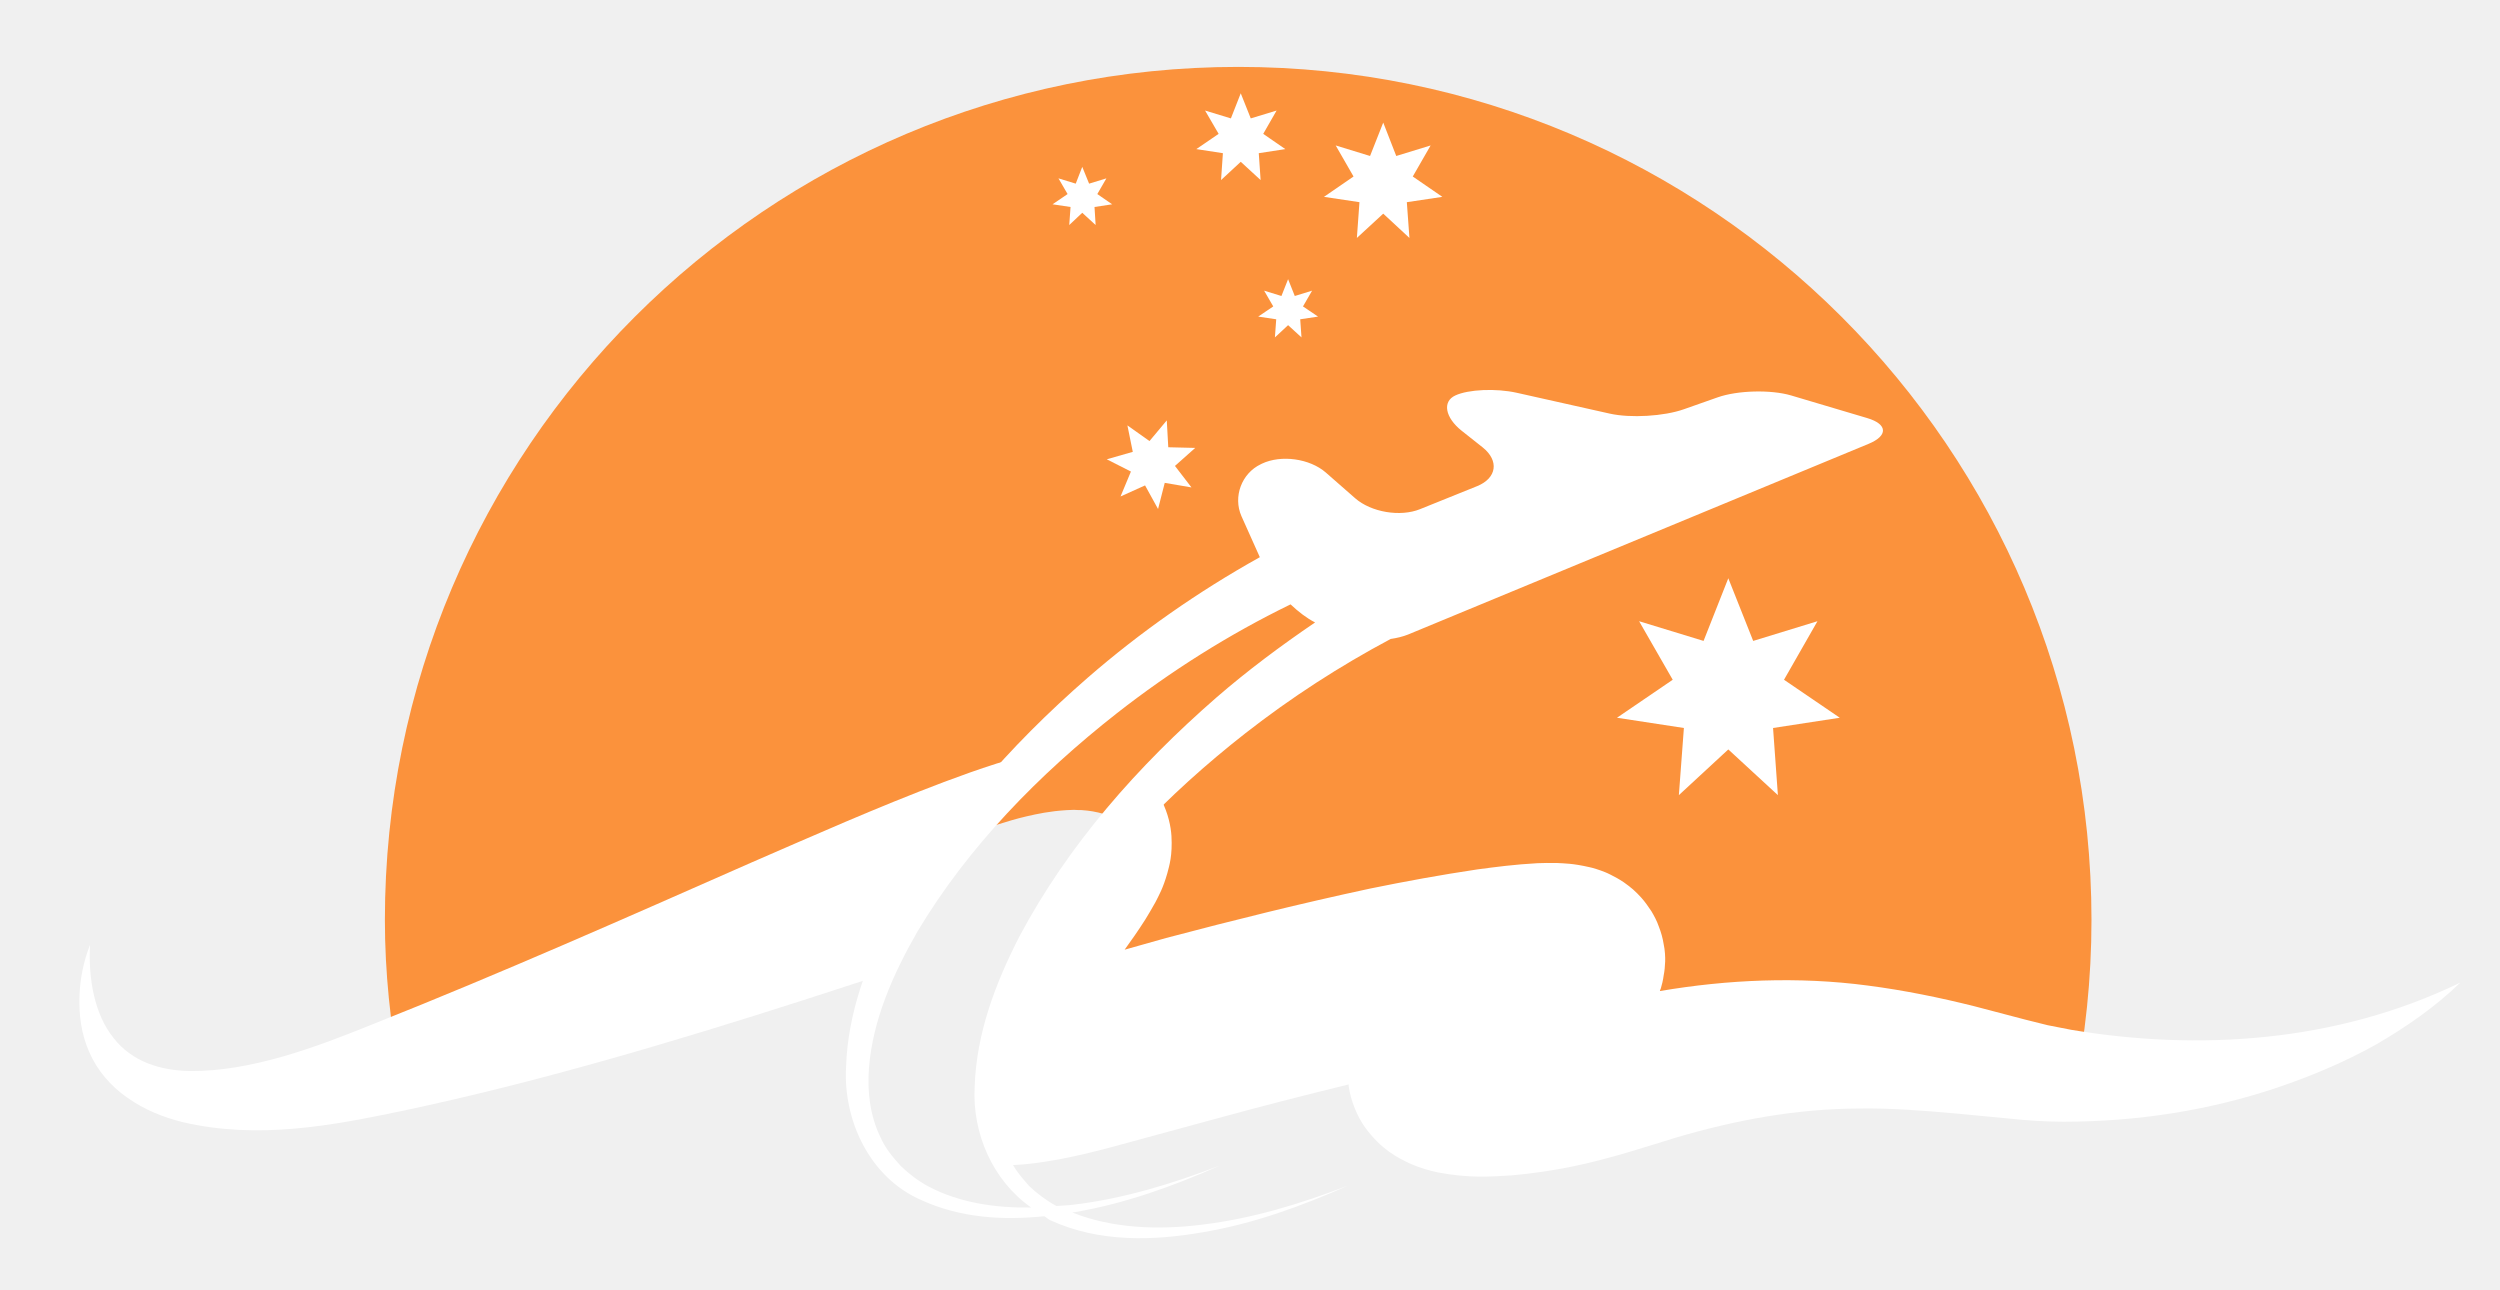
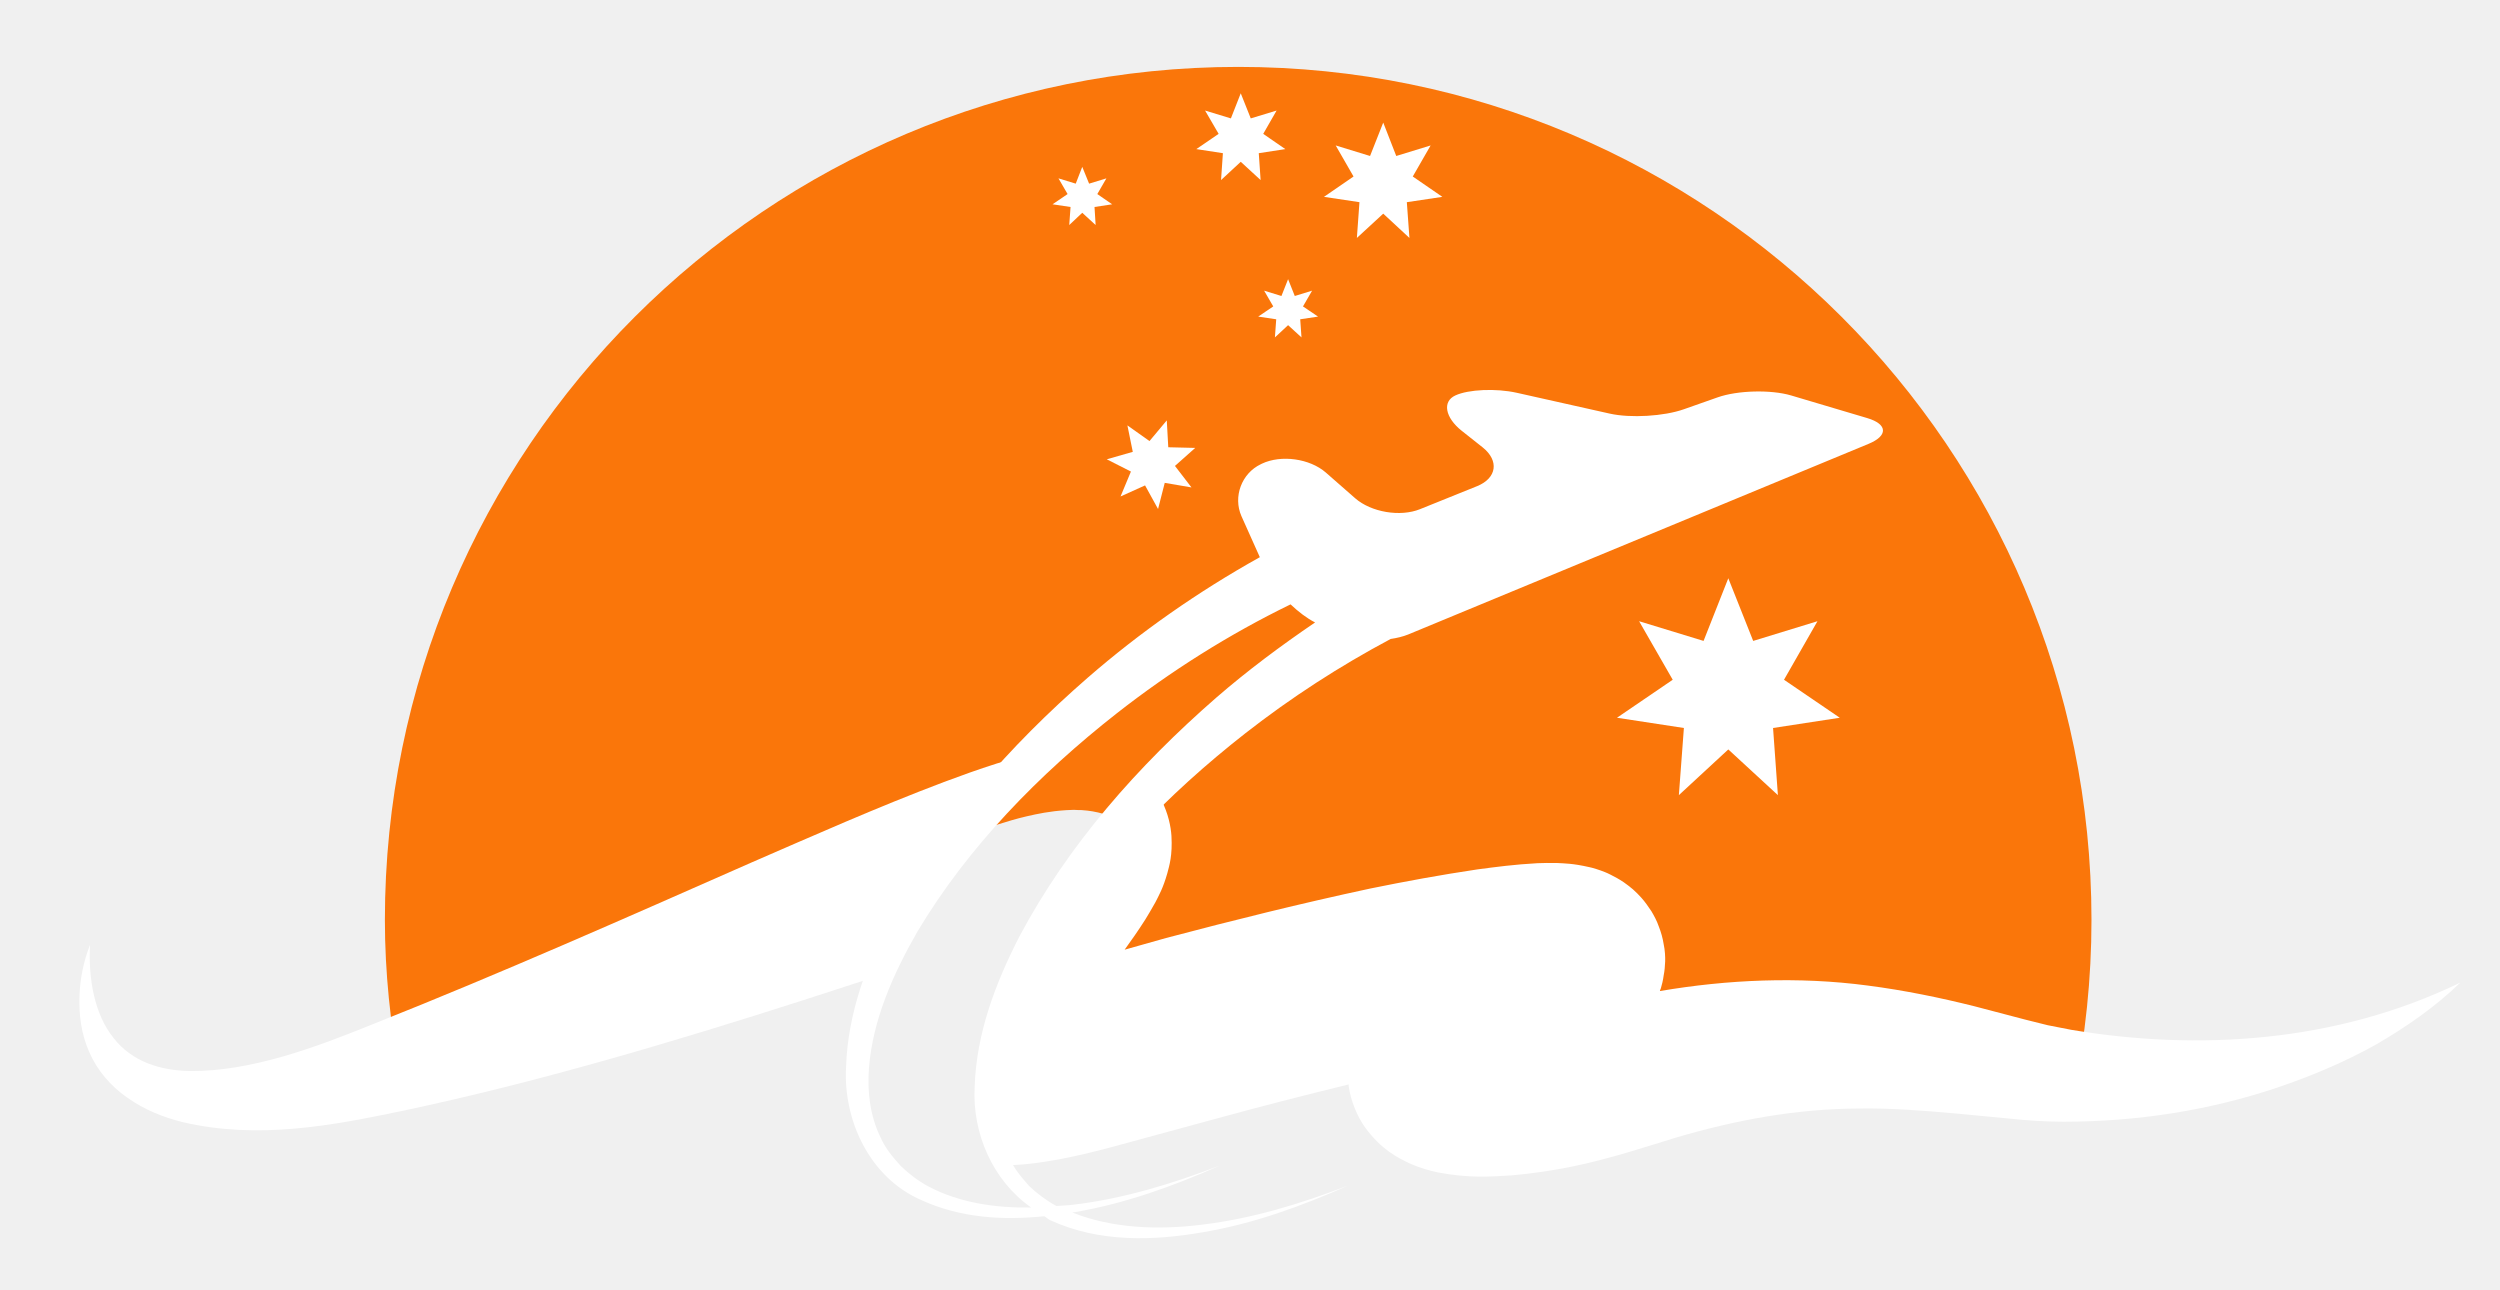
<svg xmlns="http://www.w3.org/2000/svg" version="1.1" preserveAspectRatio="xMidYMid meet" viewBox="861 424 126 65">
  <g data-item-type="text" data-item="Business" id="logo__item--business" class="logo__item">
    <g class="logo__item__inner" transform="translate(1052.805 486.4059) scale(1 1) rotate(0 0 0)">
      <text data-part-id="logo__item--business" dy="0" dominant-baseline="auto" alignment-baseline="auto" font-family="Montserrat" font-size="32px" fill="#263676" letter-spacing="0" font-weight="bold" font-style="normal" data-font-family="Montserrat" data-font-weight="bold" data-font-style="normal" data-ttf-url="/builder_assets/fontsttf/font-montserrat-bold-normal.ttf" data-font-filename="montserrat-bold-normal" />
    </g>
  </g>
  <g data-item-type="image" data-item="Image" data-logo-item="" id="logo__item--logo_0" class="logo__item">
    <g class="logo__item__inner" transform="translate(856.882 387.5) scale(1.36969 1.36969) rotate(0 0 0)">
      <g>
        <g>
          <g>
-             <path fill="#fb923c" d="M30.639,60.646c2.325-1.006,4.622-2.035,7.104-2.968c0.622-0.236,1.258-0.469,1.941-0.68     c0.349-0.109,0.705-0.221,1.101-0.312c0.403-0.092,0.834-0.186,1.449-0.226l0.253-0.011h0.061l0.157,0.008h0.096     c0.3,0.02,0.533,0.061,0.813,0.14c0.301,0.089,0.649,0.223,1.066,0.517c0.41,0.279,0.827,0.745,1.067,1.24     c0.246,0.479-3.392,1.781-3.371,2.116c0.047,0.718,0.752,1.313,0.677,1.603c-0.171,0.55,0.464,1.084,0.335,1.341     c-0.13,0.249,1.867-0.862,1.757-0.68c-0.266,0.423-0.52,0.778-0.758,1.113l1.524-0.437c2.482-0.656,4.971-1.272,7.521-1.819     c1.278-0.257,2.57-0.5,3.932-0.7c0.689-0.097,1.374-0.186,2.215-0.223c0.212-0.014,0.451-0.018,0.718-0.014     c0.294,0.014,0.581,0.014,1.183,0.15c0.117,0.023,0.377,0.106,0.581,0.185c0.11,0.044,0.302,0.14,0.444,0.219     c0.089,0.055,0.137,0.081,0.246,0.157c0.123,0.078,0.233,0.171,0.342,0.266c0.109,0.094,0.212,0.195,0.309,0.302     c0.129,0.146,0.252,0.321,0.369,0.499c0.108,0.178,0.205,0.365,0.273,0.561c0.081,0.208,0.144,0.431,0.178,0.649     c0.048,0.212,0.061,0.486,0.055,0.636c-0.007,0.172-0.021,0.345-0.055,0.517c-0.021,0.153-0.068,0.365-0.103,0.468     c-0.015,0.034-0.028,0.068-0.041,0.103c2.488-0.42,5.113-0.539,7.644-0.205c1.367,0.178,2.693,0.454,3.945,0.766l1.858,0.486     l0.834,0.211l0.861,0.172c0.035,0.003,0.063,0.006,0.104,0.011c0.416-2.035,0.642-4.147,0.642-6.308     c0-17.335-14.063-31.389-31.394-31.389c-17.339,0-31.403,14.053-31.403,31.389c0,1.945,0.206,3.836,0.547,5.682     C22.052,64.423,26.332,62.549,30.639,60.646z" data-part-id="logo__item--logo_0__0" />
+             <path fill="#fa760a" d="M30.639,60.646c2.325-1.006,4.622-2.035,7.104-2.968c0.622-0.236,1.258-0.469,1.941-0.68     c0.349-0.109,0.705-0.221,1.101-0.312c0.403-0.092,0.834-0.186,1.449-0.226l0.253-0.011h0.061l0.157,0.008h0.096     c0.3,0.02,0.533,0.061,0.813,0.14c0.301,0.089,0.649,0.223,1.066,0.517c0.41,0.279,0.827,0.745,1.067,1.24     c0.246,0.479-3.392,1.781-3.371,2.116c0.047,0.718,0.752,1.313,0.677,1.603c-0.171,0.55,0.464,1.084,0.335,1.341     c-0.13,0.249,1.867-0.862,1.757-0.68c-0.266,0.423-0.52,0.778-0.758,1.113l1.524-0.437c2.482-0.656,4.971-1.272,7.521-1.819     c1.278-0.257,2.57-0.5,3.932-0.7c0.689-0.097,1.374-0.186,2.215-0.223c0.212-0.014,0.451-0.018,0.718-0.014     c0.294,0.014,0.581,0.014,1.183,0.15c0.117,0.023,0.377,0.106,0.581,0.185c0.11,0.044,0.302,0.14,0.444,0.219     c0.089,0.055,0.137,0.081,0.246,0.157c0.123,0.078,0.233,0.171,0.342,0.266c0.109,0.094,0.212,0.195,0.309,0.302     c0.129,0.146,0.252,0.321,0.369,0.499c0.108,0.178,0.205,0.365,0.273,0.561c0.081,0.208,0.144,0.431,0.178,0.649     c0.048,0.212,0.061,0.486,0.055,0.636c-0.007,0.172-0.021,0.345-0.055,0.517c-0.021,0.153-0.068,0.365-0.103,0.468     c-0.015,0.034-0.028,0.068-0.041,0.103c2.488-0.42,5.113-0.539,7.644-0.205c1.367,0.178,2.693,0.454,3.945,0.766l1.858,0.486     l0.834,0.211l0.861,0.172c0.035,0.003,0.063,0.006,0.104,0.011c0.416-2.035,0.642-4.147,0.642-6.308     c0-17.335-14.063-31.389-31.394-31.389c-17.339,0-31.403,14.053-31.403,31.389c0,1.945,0.206,3.836,0.547,5.682     C22.052,64.423,26.332,62.549,30.639,60.646z" data-part-id="logo__item--logo_0__0" />
          </g>
        </g>
        <path fill="#FFFFFF" d="M35.583,62.61c-0.144,0.312-0.308,0.646-0.451,1.107c0.499-1.019,0.963-2.058,1.585-3.009   c0.609-0.93,1.299-1.784,1.75-2.809c0.185-0.429,0.582-0.691,1.033-0.794c0.396-0.517,0.758-1.052,1.155-1.579   c0.328-0.466,0.725-0.861,1.115-1.262c-0.362,0.045-0.69,0.106-0.985,0.172c-0.396,0.092-0.752,0.2-1.101,0.307   c-0.683,0.216-1.319,0.448-1.941,0.68c-2.482,0.938-4.779,1.963-7.104,2.971c-4.615,2.035-9.182,4.059-13.831,5.908   c-1.19,0.482-2.264,0.898-3.412,1.228c-1.142,0.324-2.29,0.54-3.398,0.529c-1.094-0.017-2.14-0.346-2.817-1.221   c-0.697-0.867-0.929-2.167-0.861-3.425c-0.233,0.595-0.369,1.237-0.39,1.906c-0.021,0.661,0.062,1.365,0.356,2.032   c0.287,0.67,0.793,1.268,1.415,1.694c0.616,0.438,1.313,0.715,2.01,0.89c2.81,0.663,5.565,0.116,8.067-0.403   c5.025-1.063,9.948-2.53,14.782-4.079c1.04-0.334,2.078-0.677,3.117-1.011C35.644,62.501,35.617,62.549,35.583,62.61z" data-part-id="logo__item--logo_0__1" />
        <path fill="#FFFFFF" d="M79.222,64.542l-0.861-0.168l-0.834-0.208l-1.858-0.488c-1.252-0.314-2.578-0.589-3.945-0.766   c-2.53-0.335-5.155-0.221-7.644,0.205c0.013-0.035,0.026-0.073,0.041-0.104c0.034-0.102,0.082-0.308,0.103-0.472   c0.034-0.167,0.048-0.342,0.055-0.513c0.006-0.151-0.007-0.424-0.055-0.636c-0.034-0.223-0.097-0.444-0.178-0.649   c-0.068-0.198-0.165-0.383-0.273-0.564c-0.117-0.175-0.24-0.353-0.369-0.495c-0.097-0.11-0.199-0.21-0.309-0.309   c-0.108-0.092-0.219-0.178-0.342-0.264c-0.109-0.074-0.157-0.099-0.246-0.152c-0.143-0.079-0.334-0.178-0.444-0.22   c-0.204-0.082-0.464-0.163-0.581-0.184c-0.602-0.137-0.889-0.134-1.183-0.151c-0.267-0.006-0.506,0-0.718,0.007   c-0.841,0.046-1.525,0.137-2.215,0.229c-1.361,0.203-2.653,0.441-3.932,0.702c-2.55,0.547-5.039,1.166-7.521,1.822l-1.524,0.43   c0.239-0.331,0.492-0.688,0.758-1.106c0.11-0.186,0.233-0.38,0.37-0.631c0.13-0.256,0.287-0.525,0.444-1.08   c0.076-0.289,0.191-0.651,0.151-1.369c-0.021-0.336-0.116-0.821-0.362-1.303c-0.109-0.226-0.267-0.441-0.431-0.639   c-0.068,0.129-0.129,0.266-0.226,0.383c-0.649,0.806-1.422,1.452-2.017,2.31c-0.314,0.466-0.65,0.923-0.999,1.364   c-0.021,0.266-0.082,0.544-0.273,0.831c-1.032,1.523-1.894,2.626-2.181,4.515c-0.212,1.379-0.028,2.821,0.095,4.205   c0.014,0.175-0.02,0.312-0.047,0.454c0.95,0.015,1.627-0.102,2.297-0.218c0.759-0.145,1.45-0.317,2.127-0.502l3.616-0.984   c1.634-0.448,3.281-0.872,4.923-1.272c0,0.021,0,0.038,0,0.064c0.075,0.547,0.321,1.125,0.608,1.525   c0.608,0.824,1.196,1.104,1.613,1.306c0.424,0.192,0.76,0.276,1.06,0.342c1.156,0.219,1.929,0.157,2.722,0.109   c0.772-0.068,1.497-0.178,2.201-0.321c1.381-0.277,2.811-0.756,3.842-1.07c2.243-0.659,4.445-1.06,6.742-1.069   c1.155-0.018,2.337,0.075,3.576,0.185l1.866,0.178l0.491,0.048l0.541,0.041c0.342,0.02,0.684,0.034,1.031,0.034   c2.715,0,5.374-0.414,7.884-1.259c1.252-0.424,2.469-0.938,3.609-1.572c1.128-0.653,2.202-1.398,3.118-2.289   C88.951,65.031,83.851,65.317,79.222,64.542z" data-part-id="logo__item--logo_0__2" />
        <path fill="#FFFFFF" d="M71.716,42.033l-2.804-0.834c-0.745-0.219-1.969-0.188-2.7,0.07l-1.244,0.438   c-0.731,0.26-1.962,0.333-2.728,0.161l-3.419-0.766c-0.767-0.172-1.784-0.126-2.264,0.098c-0.485,0.224-0.376,0.812,0.232,1.297   l0.779,0.617c0.609,0.491,0.514,1.126-0.204,1.421l-2.106,0.849c-0.725,0.294-1.798,0.114-2.386-0.402l-1.081-0.947   c-0.588-0.512-1.64-0.662-2.351-0.325l-0.042,0.021c-0.704,0.335-1.025,1.195-0.711,1.909l0.677,1.511   c-2.269,1.265-4.402,2.757-6.337,4.438c-2.872,2.502-5.442,5.395-7.248,8.793c-0.868,1.698-1.579,3.549-1.64,5.531   c-0.11,1.976,0.882,4.084,2.782,4.9c1.442,0.657,3.001,0.743,4.512,0.589c0.076,0.042,0.137,0.11,0.219,0.146   c1.797,0.824,3.787,0.763,5.626,0.441c1.859-0.314,3.631-0.961,5.333-1.717c-1.736,0.672-3.535,1.219-5.374,1.44   c-1.613,0.202-3.309,0.14-4.772-0.448c0.027-0.006,0.055-0.006,0.082-0.011c1.86-0.317,3.638-0.959,5.333-1.712   c-1.736,0.667-3.535,1.217-5.374,1.436c-0.205,0.027-0.417,0.03-0.628,0.048c-0.376-0.205-0.718-0.464-1.005-0.738   c-0.314-0.354-0.567-0.663-0.745-1.066c-0.376-0.776-0.485-1.665-0.417-2.537c0.137-1.763,0.882-3.466,1.791-5.024   c1.853-3.124,4.465-5.785,7.33-8.03c1.688-1.319,3.473-2.472,5.346-3.47c0.232-0.034,0.451-0.087,0.643-0.164l16.942-7.015   C72.488,42.681,72.468,42.257,71.716,42.033z M47.759,52.321c-2.878,2.509-5.442,5.401-7.247,8.796   c-0.868,1.698-1.579,3.544-1.641,5.526c-0.095,1.703,0.664,3.447,2.079,4.438c-1.326,0.021-2.639-0.175-3.773-0.771   c-0.39-0.208-0.739-0.481-1.026-0.758c-0.321-0.355-0.575-0.664-0.752-1.07c-0.375-0.772-0.485-1.662-0.417-2.537   c0.137-1.764,0.889-3.463,1.785-5.021c1.867-3.124,4.478-5.787,7.336-8.03c1.997-1.563,4.136-2.908,6.392-4.007   c0.294,0.278,0.603,0.514,0.902,0.665C50.132,50.413,48.901,51.33,47.759,52.321z" data-part-id="logo__item--logo_0__3" />
        <polygon fill="#FFFFFF" points="66.602,47.926 67.518,50.232 69.883,49.507 68.652,51.661 70.704,53.059 68.249,53.436    68.427,55.907 66.602,54.225 64.783,55.907 64.968,53.436 62.506,53.059 64.557,51.661 63.32,49.507 65.692,50.232  " data-part-id="logo__item--logo_0__4" />
        <polygon fill="#FFFFFF" points="53.905,31.159 54.384,32.388 55.649,32 54.992,33.143 56.08,33.892 54.773,34.088 54.869,35.404    53.905,34.51 52.935,35.404 53.03,34.088 51.724,33.892 52.812,33.143 52.155,32 53.42,32.388  " data-part-id="logo__item--logo_0__5" />
        <polygon fill="#FFFFFF" points="48.662,30.081 49.03,31.005 49.981,30.716 49.489,31.574 50.302,32.135 49.325,32.285    49.393,33.274 48.662,32.602 47.937,33.274 48.005,32.285 47.027,32.135 47.848,31.574 47.349,30.716 48.299,31.005  " data-part-id="logo__item--logo_0__6" />
        <polygon fill="#FFFFFF" points="45.94,42.117 45.995,43.106 46.986,43.13 46.241,43.793 46.849,44.584 45.865,44.416    45.619,45.378 45.141,44.51 44.238,44.917 44.621,44 43.732,43.549 44.689,43.275 44.491,42.301 45.304,42.878  " data-part-id="logo__item--logo_0__7" />
        <polygon fill="#FFFFFF" points="50.404,36.921 50.65,37.54 51.287,37.344 50.952,37.924 51.506,38.298 50.85,38.397 50.897,39.064    50.404,38.613 49.919,39.064 49.967,38.397 49.304,38.298 49.858,37.924 49.522,37.344 50.159,37.54  " data-part-id="logo__item--logo_0__8" />
        <polygon fill="#FFFFFF" points="42.83,32.788 43.082,33.406 43.718,33.211 43.384,33.789 43.93,34.166 43.281,34.265    43.322,34.929 42.83,34.478 42.351,34.929 42.399,34.265 41.736,34.166 42.29,33.789 41.954,33.211 42.59,33.406  " data-part-id="logo__item--logo_0__9" />
      </g>
    </g>
  </g>
</svg>
